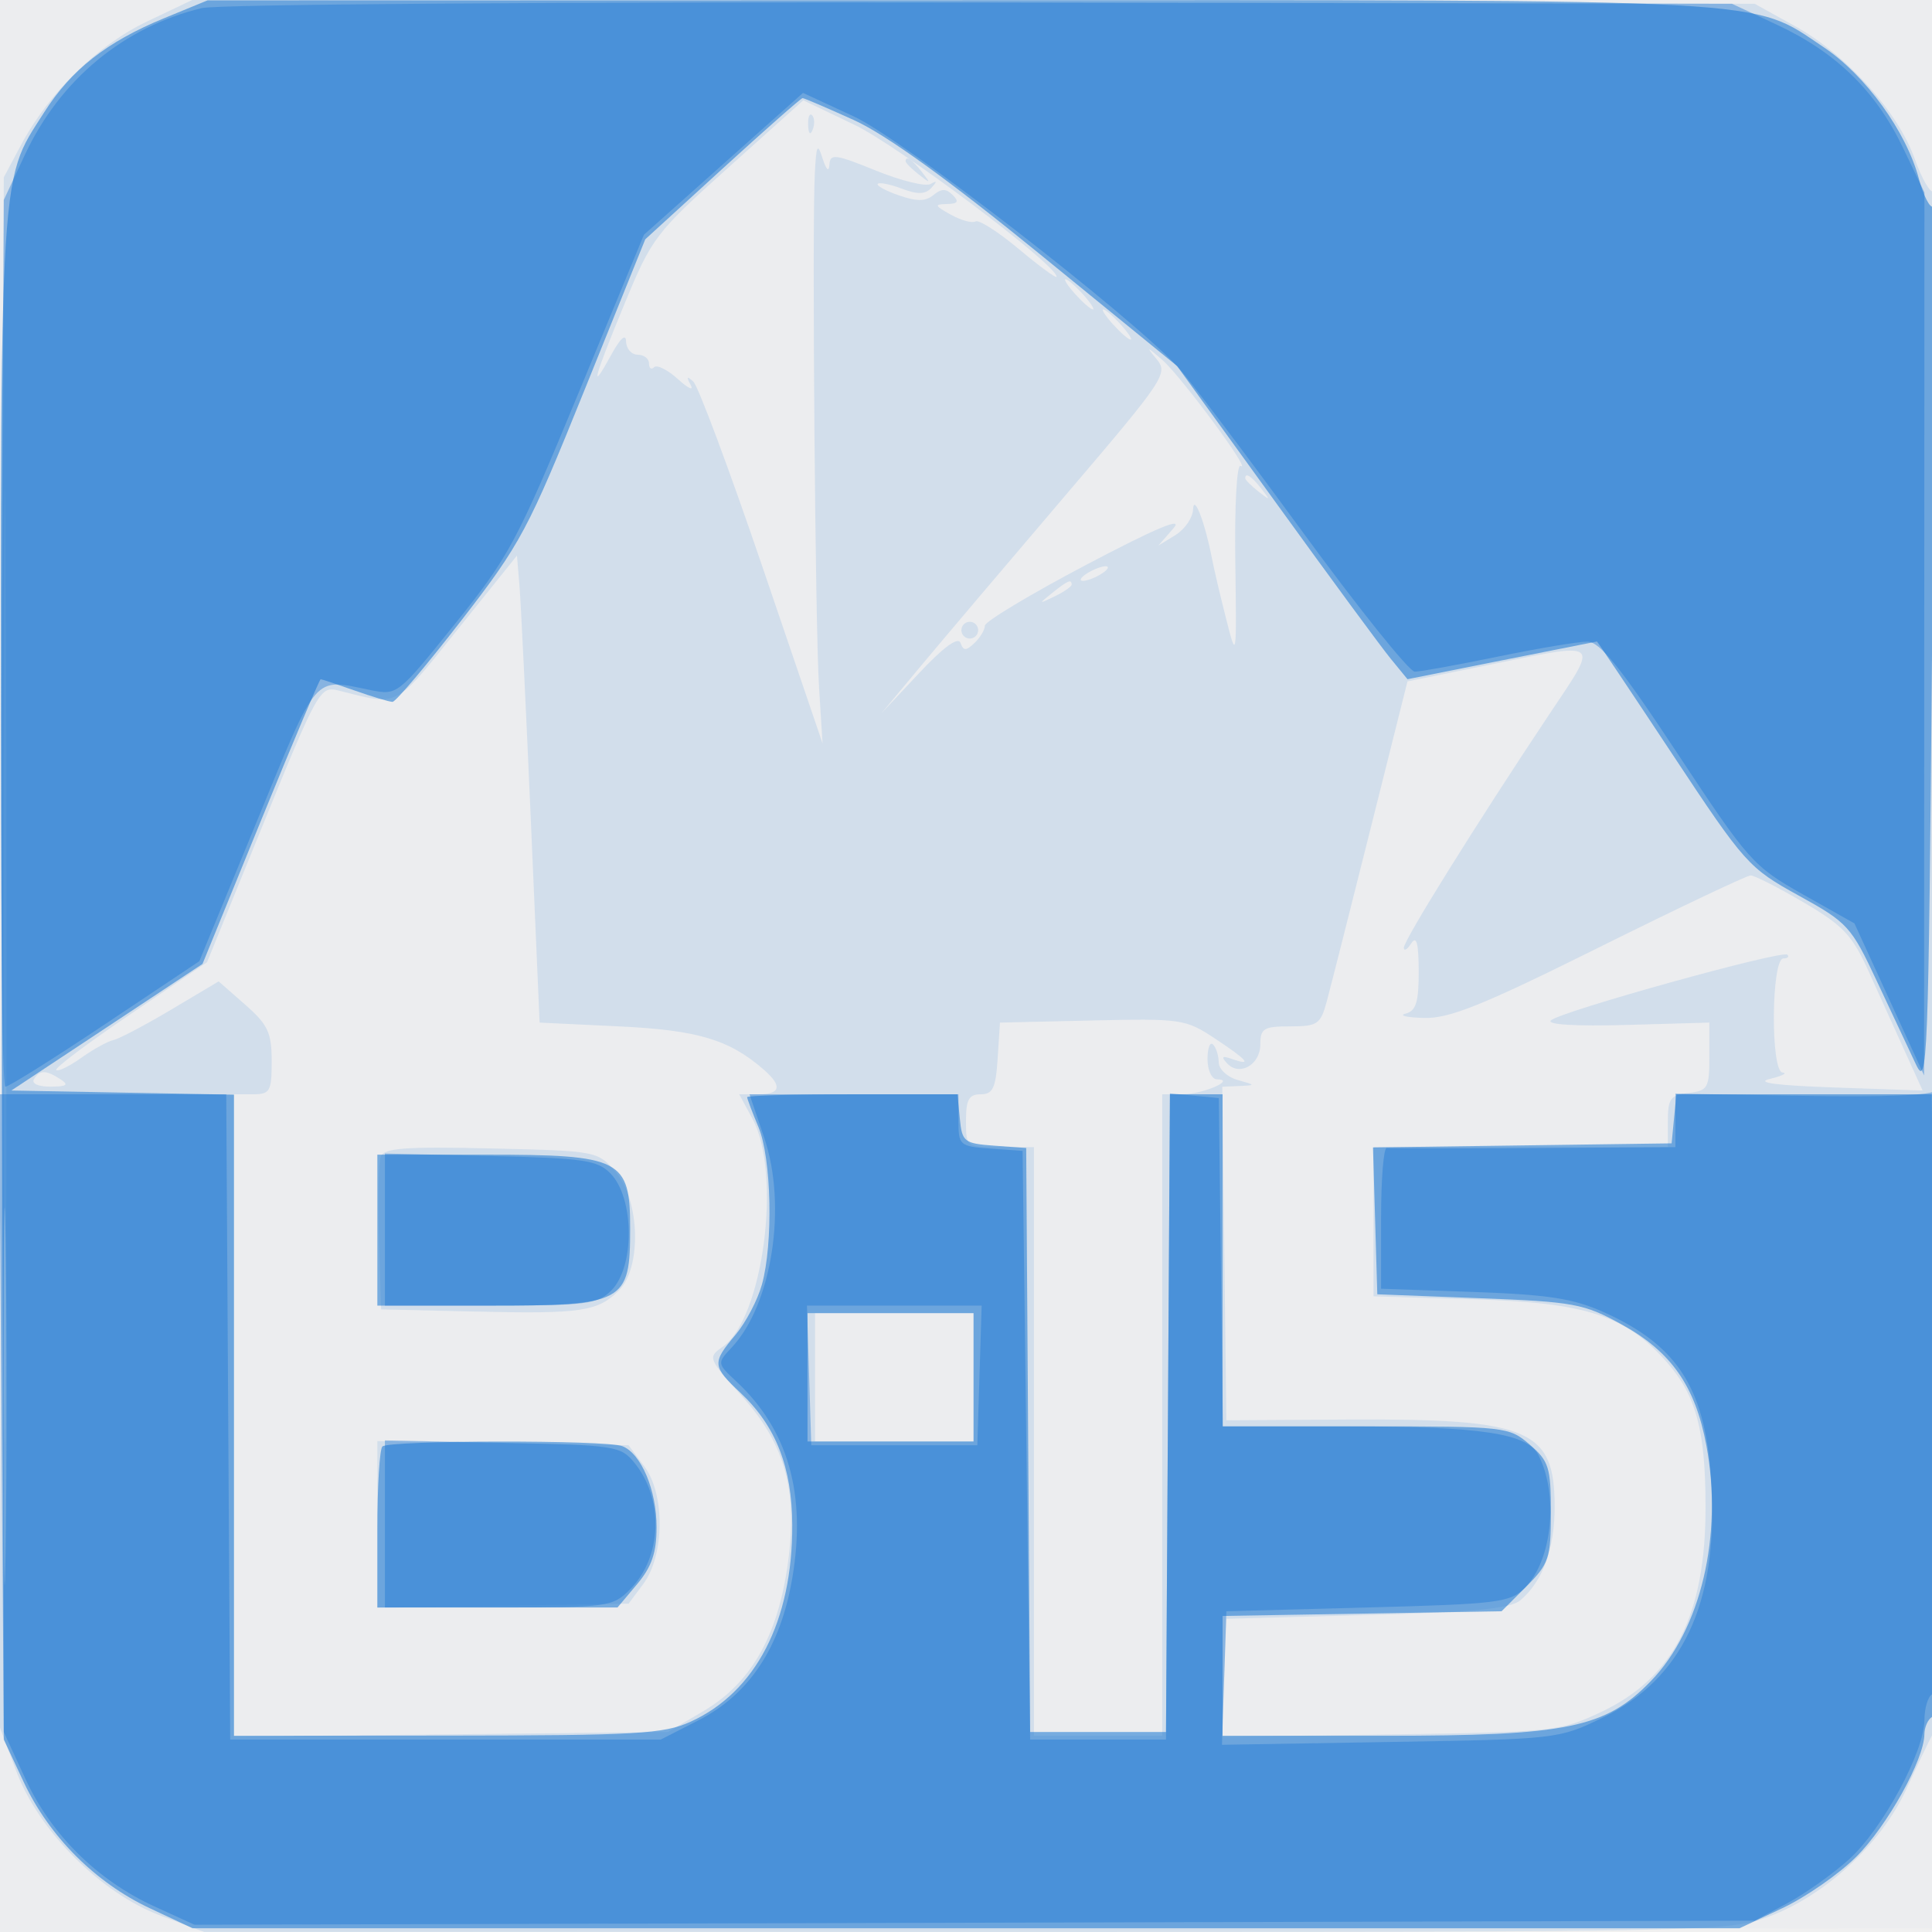
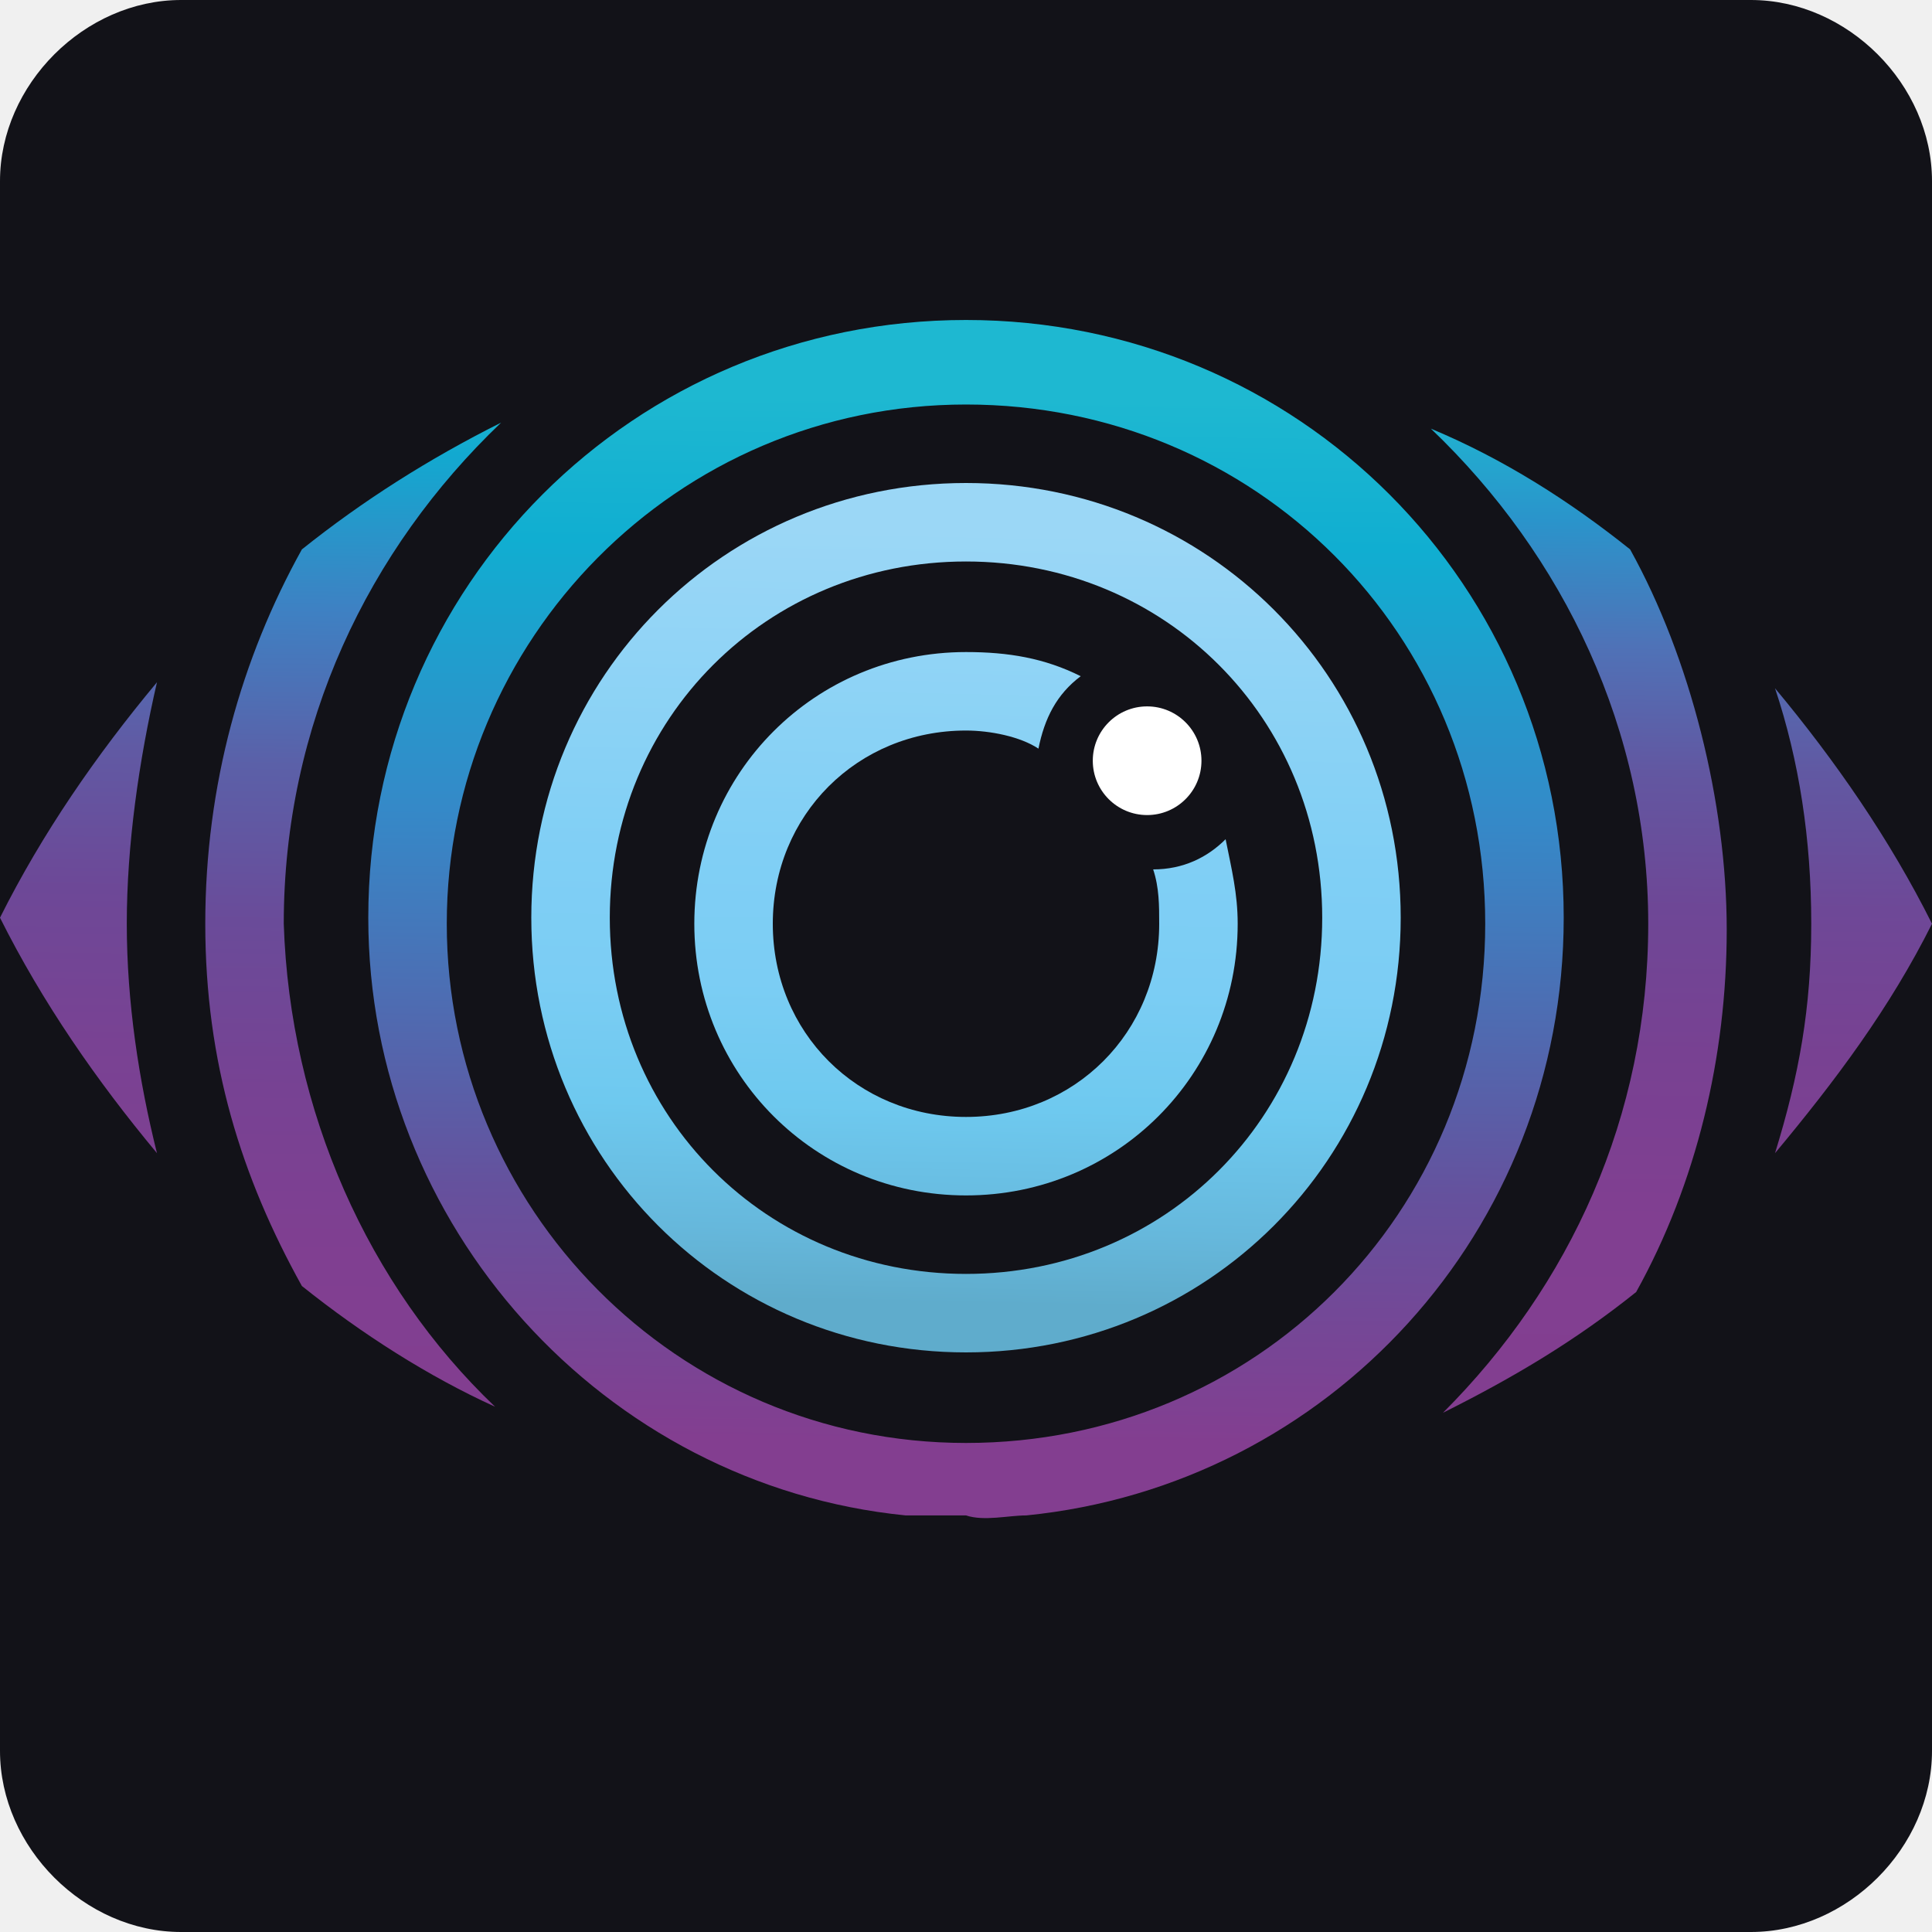
- <svg xmlns="http://www.w3.org/2000/svg" width="256" height="256">
-   <path fill-opacity=".016" d="M0 128.004v128.004l128.25-.254 128.25-.254.254-127.75L257.008 0H0v128.004m.485.496c0 70.4.119 99.053.265 63.672.146-35.38.146-92.98 0-128C.604 29.153.485 58.1.485 128.5" fill="#1976D2" fill-rule="evenodd" />
-   <path fill-opacity=".123" d="M19.5 2.84C12.935 5.968 6.496 12.265 2.821 19.151L.5 23.5.232 126.164l-.268 102.663 2.18 5.829c2.973 7.946 11.233 16.219 19.151 19.181l5.78 2.163H128c99.357 0 101.01-.032 106.414-2.054 7.42-2.776 14.829-9.621 18.123-16.743 1.45-3.137 3.048-6.484 3.55-7.439 1.125-2.14 1.247-205.088.123-204.394-.435.269-1.562-1.683-2.505-4.337-2.205-6.21-9.061-13.806-15.857-17.571L232.5.5 129 .241 25.5-.018l-6 2.858m76.971 19.394c-9.596 8.609-10.112 9.287-13.721 18.034C78.615 50.29 78.087 52.321 81 47c1.201-2.195 1.932-2.847 1.958-1.75.023.962.717 1.75 1.542 1.75.825 0 1.5.525 1.5 1.167 0 .641.304.862.676.491.372-.372 1.794.34 3.161 1.583 1.367 1.242 2.122 1.584 1.678.759-.597-1.107-.504-1.221.355-.433.64.587 4.754 11.612 9.143 24.5l7.979 23.433-.469-7.5c-.507-8.134-.938-60.667-.557-68 .198-3.826.353-4.126 1.034-2 .492 1.535.839 1.851.9.82.089-1.494.768-1.409 6.15.778 3.327 1.352 6.59 2.155 7.25 1.784.876-.493.906-.356.113.508-.801.872-1.826.903-3.889.119-1.541-.586-2.987-.879-3.214-.653-.227.227 1.027.915 2.787 1.528 2.385.831 3.554.821 4.593-.042 1.056-.876 1.676-.876 2.552 0 .877.877.685 1.167-.792 1.193-1.686.031-1.613.222.537 1.413 1.369.757 2.842 1.158 3.274.891.432-.267 3.025 1.389 5.762 3.681 2.738 2.291 4.977 3.928 4.977 3.637 0-1.578-20.964-17.331-26.76-20.109l-6.799-3.258-9.97 8.944m10.608-5.651c.048 1.165.285 1.402.604.605.289-.722.253-1.585-.079-1.917-.332-.332-.568.258-.525 1.312M120 21.378c0 .207.787.995 1.75 1.75 1.586 1.243 1.621 1.208.378-.378-1.307-1.666-2.128-2.195-2.128-1.372M.481 128c0 56.375.121 79.437.269 51.25.147-28.188.147-74.313 0-102.5C.602 48.562.481 71.625.481 128M142.5 39c.995 1.1 2.035 2 2.31 2 .275 0-.315-.9-1.31-2-.995-1.1-2.035-2-2.31-2-.275 0 .315.9 1.31 2m5 4c.995 1.1 2.035 2 2.31 2 .275 0-.315-.9-1.31-2-.995-1.1-2.035-2-2.31-2-.275 0 .315.9 1.31 2m5.706 4.522c1.637 1.957 1.25 2.54-12.007 18.089-7.534 8.836-16.105 18.951-19.046 22.478l-5.348 6.411 4.991-5.321c3.212-3.425 5.162-4.85 5.472-4 .396 1.084.728 1.088 1.857.021.756-.715 1.375-1.747 1.375-2.293s6.075-4.193 13.5-8.103c9.237-4.865 12.869-6.385 11.5-4.815l-2 2.294 2.25-1.382c1.238-.76 2.289-2.286 2.336-3.392.092-2.157 1.586 1.712 2.505 6.491.265 1.375 1.11 4.975 1.878 8 1.386 5.461 1.395 5.406 1.214-7.657-.103-7.426.202-12.917.702-12.607 1.647 1.021-7.804-11.782-10.347-14.017-2.084-1.833-2.229-1.867-.832-.197M165 63.378c0 .207.787.995 1.75 1.75 1.586 1.243 1.621 1.208.378-.378-1.307-1.666-2.128-2.195-2.128-1.372M60.636 83.413c-8.473 10.549-7.646 10.128-15.852 8.069-2.355-.591-2.739.095-9.9 17.702L27.433 127.5l-10.209 6.924c-5.615 3.808-10.014 7.12-9.774 7.359.239.239 1.73-.487 3.313-1.614 1.582-1.127 3.507-2.189 4.276-2.359.769-.171 4.219-1.989 7.667-4.041l6.267-3.731 3.514 3.084c3.017 2.65 3.513 3.706 3.513 7.482 0 4.022-.212 4.396-2.5 4.396H31v85.113l28.75-.307 28.75-.306 4.723-2.777c6.092-3.58 9.631-9.567 11.041-18.672 1.575-10.179-.059-16.494-5.97-23.069-4.489-4.993-4.539-5.122-2.52-6.536 5.35-3.747 7.855-22.966 3.936-30.196L97.949 145h2.525c2.958 0 3.219-1.083.776-3.224-4.585-4.021-8.773-5.277-19.25-5.776l-10.5-.5-1.17-27c-.644-14.85-1.319-28.772-1.5-30.939l-.33-3.939-7.864 9.791M144 76c-.825.533-1.05.969-.5.969s1.675-.436 2.5-.969c.825-.533 1.05-.969.5-.969s-1.675.436-2.5.969m-4.559 2.555c-1.864 1.494-1.852 1.512.309.465 1.238-.6 2.25-1.3 2.25-1.555 0-.765-.519-.544-2.559 1.09m-11.888 4.36a1.116 1.116 0 0 0 .362 1.532c.521.322 1.21.159 1.532-.362a1.116 1.116 0 0 0-.362-1.532 1.116 1.116 0 0 0-1.532.362m68.946 5.345-10.001 2.027-4.915 19.606c-2.703 10.784-5.311 21.07-5.796 22.857-.805 2.97-1.222 3.25-4.834 3.25-3.503 0-3.953.273-3.953 2.393 0 2.708-2.78 4.277-4.417 2.493-.808-.881-.639-1.024.667-.565 2.753.969 2.077.161-2.275-2.719-3.882-2.569-4.457-2.653-16.25-2.383l-12.225.281-.305 4.75c-.252 3.934-.639 4.75-2.25 4.75-1.556 0-1.945.7-1.945 3.5 0 3.481.024 3.5 4.5 3.5h4.5v78h17v-85l2.75-.015c2.702-.015 7.095-1.938 4.5-1.97-.687-.008-1.25-1.215-1.25-2.682 0-1.466.332-2.335.737-1.929.406.405.743 1.471.75 2.369.007.897 1.138 1.946 2.513 2.33 2.398.669 2.408.702.231.797l-2.269.1.269 22.095.269 22.096 16-.093c24.166-.139 27.5 1.262 27.5 11.562 0 5.611-1.594 9.926-4.584 12.413-1.297 1.079-6.253 1.549-20.316 1.927l-18.6.5-.293 7.819-.294 7.819 22.294-.319c21.656-.31 22.453-.394 27.9-2.948 9.658-4.529 13.897-12.818 13.887-27.156-.006-10.15-1.237-14.783-5.092-19.174-5.479-6.24-10.653-7.93-25.652-8.377l-13.25-.396V152h39v-3.434c0-3.002.345-3.473 2.75-3.75 2.546-.292 2.75-.65 2.75-4.816v-4.5l-11 .312c-6.724.19-10.611-.046-10-.607 1.305-1.199 30.678-9.36 31.332-8.706.276.276.042.501-.519.501-1.612 0-1.726 14.972-.116 15.118.717.065-.047.447-1.697.849-1.987.484.926.866 8.629 1.132l11.629.401-2.268-5c-1.248-2.75-3.423-7.554-4.834-10.675-2.216-4.904-3.394-6.162-8.664-9.25-3.355-1.966-6.512-3.575-7.016-3.575-.505 0-9.517 4.275-20.028 9.5-15.53 7.72-19.891 9.478-23.279 9.384-2.293-.064-3.382-.322-2.419-.573 1.385-.362 1.747-1.537 1.735-5.634-.011-3.711-.29-4.752-.985-3.677-.533.825-.976 1.086-.985.58-.016-.982 9.597-16.414 19.205-30.83 6.755-10.136 7.294-9.735-8.721-6.49M4.5 143c-.357.577.57.994 2.191.985 2.181-.012 2.474-.232 1.309-.985-1.921-1.242-2.733-1.242-3.5 0m45.958 10.249c-.296.771-.407 5.642-.248 10.826l.29 9.425 12.5.289c14.029.324 16.209.002 19.025-2.814 3.019-3.019 2.77-11.938-.436-15.669-2.4-2.794-2.473-2.807-16.502-3.132-11.38-.263-14.195-.056-14.629 1.075M108 182.5v8.5h21v-17h-21v8.5M50 202v11.048l16.643-.274 16.644-.274 1.951-2.614c2.823-3.785 2.904-11.872.155-15.56l-2.106-2.826-16.644-.274L50 190.952V202" fill="#1976D2" fill-rule="evenodd" />
-   <path fill-opacity=".55" d="M21.73 2.42C14.146 5.539 9.448 9.227 5.855 14.881-.283 24.54-.063 20.039.231 130.071L.5 230.5l2.648 5.648c3.372 7.192 9.512 13.332 16.704 16.704L25.5 255.5h205l5.648-2.648c3.106-1.456 7.532-4.532 9.836-6.836 4.115-4.115 8.987-12.882 9.006-16.207.006-.93.46-1.969 1.01-2.309.656-.405 1-35.03 1-100.618 0-55-.364-99.775-.808-99.5-.445.274-1.32-1.41-1.944-3.743-1.666-6.229-7.071-13.687-12.597-17.38-9.771-6.53-4.844-6.261-114.583-6.235L27.5.047 21.73 2.42m74.006 19.934L85.5 31.709l-8 19.851c-7.52 18.66-8.502 20.498-16.364 30.645C56.535 88.142 52.429 93 52.011 93c-.418 0-2.673-.675-5.011-1.5S42.631 90 42.487 90c-.144 0-3.725 8.488-7.957 18.863l-7.696 18.863-12.667 8.387L1.5 144.5l14.75.277 14.75.276V230l28.25-.022c25.161-.02 28.688-.221 32.259-1.843 8.632-3.922 13.512-13.364 13.469-26.067-.025-7.624-2.172-13.108-6.852-17.505-3.766-3.539-3.803-3.969-.664-7.7 1.353-1.609 2.926-4.599 3.494-6.644 1.518-5.467 1.272-16.737-.456-20.873-.825-1.975-1.5-3.76-1.5-3.968 0-.208 6.271-.378 13.937-.378h13.936l.314 3.25c.294 3.049.575 3.269 4.551 3.557l4.239.307.261 38.693.262 38.693h18l.261-42.25.261-42.25H162v44h18.944c18.584 0 18.998.046 21.75 2.413 2.545 2.189 2.806 3.025 2.806 8.981 0 6.083-.241 6.809-3.267 9.837l-3.267 3.269-18.483.312-18.483.312V230h21.462c24.22 0 29.281-1.039 35.288-7.248 6.627-6.847 9.572-19.347 7.355-31.209-1.473-7.88-4.651-12.427-11.213-16.039-5.032-2.771-6.293-3.004-18.892-3.486l-13.5-.518-.286-9.729-.286-9.728 19.786-.272 19.786-.271.313-3.25.314-3.25h33.851l.272 41.25c.15 22.688.273-3.975.273-59.25.001-79.26-.107-88.031-.511-41.5-.484 55.739-.603 58.807-2.158 55.5-.906-1.925-3.239-6.896-5.186-11.046-3.381-7.206-3.848-7.716-10.354-11.299-6.601-3.635-7.123-4.218-16.708-18.703-5.441-8.224-9.941-14.95-10-14.948-.058.002-5.731 1.127-12.606 2.5l-12.5 2.495-2.25-2.749c-1.237-1.513-8.107-10.85-15.265-20.75l-13.016-18-18.202-14.839c-12.109-9.871-20.352-15.813-24.623-17.75-3.531-1.601-6.589-2.911-6.796-2.911-.206 0-4.981 4.209-10.612 9.354M50 163v10h14.845c17.924 0 18.655-.399 18.655-10.193 0-9.22-1.143-9.807-19.111-9.807H50v10m57 19.5v8.5h22v-17h-22v8.5m-56.333 9.167c-.367.366-.667 5.316-.667 11V213h31.822l2.589-3.077c1.941-2.306 2.589-4.196 2.589-7.549 0-4.946-2.05-9.795-4.545-10.753-2.182-.837-30.946-.796-31.788.046" fill="#1976D2" fill-rule="evenodd" />
-   <path fill-opacity=".404" d="M26.746 1.072C16.409 3.547 7.944 10.562 3.302 20.5L.5 26.5.198 85.25C.033 117.563.261 144 .705 144c.445 0 6.411-3.742 13.258-8.316l12.449-8.316 7.582-18.434c8.212-19.967 7.423-19.052 15.083-17.501 3.564.722 3.608.688 11.226-8.784 7.14-8.877 8.225-10.906 16.335-30.528l8.688-21.018 10.537-9.396 10.538-9.397 6.742 3.123c6.417 2.973 36.548 26.283 42.965 33.24 1.434 1.555 8.778 11.265 16.321 21.577C179.971 80.563 186.735 89 187.461 89c.725 0 5.693-.9 11.039-2s10.683-1.99 11.86-1.979c1.641.016 4.421 3.474 11.923 14.833 9.422 14.266 10.033 14.952 16.612 18.658l6.83 3.847 4.613 10.071 4.612 10.07.024-58.5.024-58.5-2.88-6c-3.573-7.441-8.82-12.556-16.618-16.198L229.5.5 130 .336C73.934.244 28.861.565 26.746 1.072M.191 187.25.5 229.5l2.885 6.247c3.402 7.366 9.511 13.401 17.07 16.861l5.305 2.429 103.37-.269 103.37-.268 4.295-2.293c2.362-1.262 6.059-3.887 8.214-5.834 4.429-4.001 9.991-14.286 9.991-18.474 0-1.529.45-3.059 1-3.399.642-.397.972-15.007.921-40.809-.043-22.105-.268-39.741-.499-39.191-.263.628-6.748.89-17.421.704L222 144.909V152l-18.75.118c-10.312.066-19.088.066-19.5 0-.412-.065-.75 4.103-.75 9.261v9.38l12.25.433c9.891.349 13.21.863 17.238 2.669 10.048 4.506 13.653 10.362 14.306 23.237.786 15.49-3.906 25.383-14.474 30.519-5.764 2.802-6.033 2.833-28.11 3.203l-22.291.374.291-8.847.29-8.847 18.725-.5c17.325-.463 18.882-.657 20.821-2.599 3.632-3.636 4.517-12.288 1.801-17.607-1.458-2.857-7.584-3.783-25.077-3.788L162.039 189l-.269-21.75-.27-21.75-3.239-.313-3.239-.312-.261 42.812-.261 42.813h-18l-.5-39-.5-39-4.25-.307c-4.117-.298-4.25-.415-4.25-3.75V145H99.31l1.95 5.75c3.069 9.051 1.044 22.104-4.313 27.807-1.949 2.075-1.947 2.095.643 4.513 6.843 6.393 9.27 14.904 7.404 25.967-1.552 9.198-5.666 15.444-12.464 18.921l-4.97 2.542H30.5l-.261-42.75-.26-42.75H-.118l.309 42.25M.456 185c0 22.275.132 31.388.293 20.25.161-11.137.161-29.362 0-40.5C.588 153.613.456 162.725.456 185M51 162.924V173h14c12.667 0 14.19-.19 16-2 3.132-3.132 3.074-12.247-.099-15.5-1.732-1.776-3.518-2.037-15.926-2.326L51 152.849v10.075m56.212 19.326.288 9.25h22l.288-9.25.287-9.25h-23.15l.287 9.25M51 201.93V213h15.045c14.528 0 15.128-.082 17.434-2.388 4.244-4.244 4.529-11.907.624-16.736-1.852-2.289-2.49-2.388-17.512-2.696L51 190.859v11.071" fill="#1976D2" fill-rule="evenodd" />
+ <svg xmlns="http://www.w3.org/2000/svg" version="1.1" id="Camada_1" x="0px" y="0px" viewBox="0 0 256 256" style="enable-background:new 0 0 256 256;" xml:space="preserve">
+   <style type="text/css">
+ 	.st0{fill:#121218;}
+ 	.st1{fill:url(#SVGID_1_);}
+ 	.st2{fill:url(#SVGID_00000129916303471607572990000011147101893392310719_);}
+ 	.st3{fill:url(#SVGID_00000018203215953013997250000005887371883629368196_);}
+ 	.st4{fill:url(#SVGID_00000050644509820669802490000010925054327691339905_);}
+ 	.st5{fill:url(#SVGID_00000033357112646330304360000006709351166093855131_);}
+ 	.st6{fill:url(#SVGID_00000115482126707361238600000007975470927960496307_);}
+ 	.st7{fill:url(#SVGID_00000137098117958842335260000005362621363371829670_);}
+ 	.st8{fill:#FFFFFF;}
+ </style>
+   <path class="st0" d="M232,256H24c-12.8,0-24-11.2-24-24V24C0,11.2,11.2,0,24,0h208c12.8,0,24,11.2,24,24v208  C256,244.8,244.8,256,232,256z" />
+   <g>
+     <linearGradient id="SVGID_1_" gradientUnits="userSpaceOnUse" x1="9.743" y1="68.473" x2="11.479" y2="206.763" gradientTransform="matrix(1 0 0 -1 0 258)">
+       <stop offset="0" style="stop-color:#833E90" />
+       <stop offset="0.21" style="stop-color:#803F91" />
+       <stop offset="0.37" style="stop-color:#794293" />
+       <stop offset="0.52" style="stop-color:#6D4897" />
+       <stop offset="0.65" style="stop-color:#6159A3" />
+       <stop offset="0.78" style="stop-color:#4C74B9" />
+       <stop offset="0.9" style="stop-color:#2498CC" />
+       <stop offset="1" style="stop-color:#1EB8D1" />
+     </linearGradient>
+     <path class="st1" d="M20.8,90.4c-8,9.6-15.2,20-20.8,31.2c5.6,11.2,12.8,21.6,20.8,31.2c-2.4-9.6-4-20-4-30.4S18.4,100.8,20.8,90.4   L20.8,90.4z" />
+     <linearGradient id="SVGID_00000150803010838825379250000017452615606334446265_" gradientUnits="userSpaceOnUse" x1="244.499" y1="65.486" x2="246.275" y2="203.776" gradientTransform="matrix(1 0 0 -1 0 258)">
+       <stop offset="0" style="stop-color:#833E90" />
+       <stop offset="0.22" style="stop-color:#803F91" />
+       <stop offset="0.38" style="stop-color:#784192" />
+       <stop offset="0.52" style="stop-color:#6E4897" />
+       <stop offset="0.65" style="stop-color:#6158A2" />
+       <stop offset="0.78" style="stop-color:#4D73B8" />
+       <stop offset="0.89" style="stop-color:#2796CB" />
+       <stop offset="1" style="stop-color:#1EB8D1" />
+     </linearGradient>
+     <path style="fill:url(#SVGID_00000150803010838825379250000017452615606334446265_);" d="M235.2,152.8c8-9.6,15.2-19.2,20.8-30.4   c-5.6-11.2-12.8-21.6-20.8-31.2c3.2,9.6,4.8,20,4.8,31.2S238.4,142.4,235.2,152.8z" />
+     <linearGradient id="SVGID_00000026126040368261936300000001665181597015500203_" gradientUnits="userSpaceOnUse" x1="207.894" y1="65.972" x2="209.67" y2="204.262" gradientTransform="matrix(1 0 0 -1 0 258)">
+       <stop offset="0" style="stop-color:#833E90" />
+       <stop offset="0.22" style="stop-color:#813F91" />
+       <stop offset="0.38" style="stop-color:#784192" />
+       <stop offset="0.52" style="stop-color:#6E4796" />
+       <stop offset="0.65" style="stop-color:#6257A1" />
+       <stop offset="0.77" style="stop-color:#4F72B7" />
+       <stop offset="0.89" style="stop-color:#2A94CB" />
+       <stop offset="1" style="stop-color:#1EB8D1" />
+     </linearGradient>
+     <path style="fill:url(#SVGID_00000026126040368261936300000001665181597015500203_);" d="M216,72.8c-8-6.4-16.8-12-26.4-16   c17.6,16.8,28.8,40,28.8,65.6s-10.4,48-27.2,64.8c9.6-4.8,17.6-9.6,25.6-16c8-14.4,12-31.2,12-48S224,87.2,216,72.8L216,72.8z" />
+     <linearGradient id="SVGID_00000121248380966237987910000001108588306005623187_" gradientUnits="userSpaceOnUse" x1="45.949" y1="67.988" x2="47.684" y2="206.278" gradientTransform="matrix(1 0 0 -1 0 258)">
+       <stop offset="0" style="stop-color:#833E90" />
+       <stop offset="0.17" style="stop-color:#803F91" />
+       <stop offset="0.33" style="stop-color:#774293" />
+       <stop offset="0.49" style="stop-color:#6A4B99" />
+       <stop offset="0.64" style="stop-color:#5B60A8" />
+       <stop offset="0.79" style="stop-color:#3E81C3" />
+       <stop offset="0.94" style="stop-color:#12A9D0" />
+       <stop offset="1" style="stop-color:#1EB8D1" />
+     </linearGradient>
+     <path style="fill:url(#SVGID_00000121248380966237987910000001108588306005623187_);" d="M37.6,122.4C37.6,96,48.8,72.8,66.4,56   C56.8,60.8,48,66.4,40,72.8c-8,14.4-12.8,31.2-12.8,49.6S32,156,40,170.4c8,6.4,16.8,12,25.6,16C48.8,170.4,38.4,147.2,37.6,122.4   L37.6,122.4z" />
+     <linearGradient id="SVGID_00000160169911777838060200000002030277368274166434_" gradientUnits="userSpaceOnUse" x1="127.129" y1="66.981" x2="128.864" y2="205.27" gradientTransform="matrix(1 0 0 -1 0 258)">
+       <stop offset="0" style="stop-color:#833E90" />
+       <stop offset="0.24" style="stop-color:#65519D" />
+       <stop offset="0.6" style="stop-color:#3589C8" />
+       <stop offset="0.86" style="stop-color:#10AED1" />
+       <stop offset="1" style="stop-color:#1EB8D1" />
+     </linearGradient>
+     <path style="fill:url(#SVGID_00000160169911777838060200000002030277368274166434_);" d="M136,200.8c40-4,71.2-37.6,71.2-79.2   c0-44-35.2-79.2-79.2-79.2s-79.2,35.2-79.2,79.2c0,40.8,31.2,75.2,71.2,79.2c2.4,0,4.8,0,8,0C130.4,201.6,133.6,200.8,136,200.8   L136,200.8z M59.2,122.4c0-37.6,30.4-68.8,68.8-68.8s68.8,30.4,68.8,68.8s-30.4,68.8-68.8,68.8S59.2,160,59.2,122.4z" />
+   </g>
+   <g>
+     <linearGradient id="SVGID_00000138550247509293342500000012186406600976379321_" gradientUnits="userSpaceOnUse" x1="126.835" y1="79.894" x2="129.055" y2="187.556" gradientTransform="matrix(1 0 0 -1 0 258)">
+       <stop offset="5.000000e-02" style="stop-color:#5FACCC" />
+       <stop offset="0.14" style="stop-color:#66B8DC" />
+       <stop offset="0.29" style="stop-color:#6EC9EF" />
+       <stop offset="0.44" style="stop-color:#7BCDF4" />
+       <stop offset="0.6" style="stop-color:#80CFF5" />
+       <stop offset="1" style="stop-color:#9BD7F6" />
+     </linearGradient>
+     <path style="fill:url(#SVGID_00000138550247509293342500000012186406600976379321_);" d="M128,64c-32,0-57.6,25.6-57.6,57.6   S96,179.2,128,179.2s57.6-25.6,57.6-57.6S160,64,128,64z M128,168.8c-26.4,0-47.2-20.8-47.2-47.2s20.8-47.2,47.2-47.2   s47.2,20.8,47.2,47.2S154.4,168.8,128,168.8z" />
+     <linearGradient id="SVGID_00000163068212491704136970000006189791788976201604_" gradientUnits="userSpaceOnUse" x1="126.852" y1="79.894" x2="129.071" y2="187.556" gradientTransform="matrix(1 0 0 -1 0 258)">
+       <stop offset="5.000000e-02" style="stop-color:#5FACCC" />
+       <stop offset="0.14" style="stop-color:#66B8DC" />
+       <stop offset="0.29" style="stop-color:#6EC9EF" />
+       <stop offset="0.44" style="stop-color:#7BCDF4" />
+       <stop offset="0.6" style="stop-color:#80CFF5" />
+       <stop offset="1" style="stop-color:#9BD7F6" />
+     </linearGradient>
+     <path style="fill:url(#SVGID_00000163068212491704136970000006189791788976201604_);" d="M152.8,115.2c0.8,2.4,0.8,4.8,0.8,7.2   c0,14.4-11.2,25.6-25.6,25.6s-25.6-11.2-25.6-25.6s11.2-25.6,25.6-25.6c3.2,0,7.2,0.8,9.6,2.4c0.8-4,2.4-7.2,5.6-9.6   c-4.8-2.4-9.6-3.2-15.2-3.2c-20,0-36,16-36,36s16,36,36,36s36-16,36-36c0-4-0.8-7.2-1.6-11.2C160,113.6,156.8,115.2,152.8,115.2   L152.8,115.2z" />
+     <circle class="st8" cx="152" cy="100.8" r="7.2" />
+   </g>
</svg>
